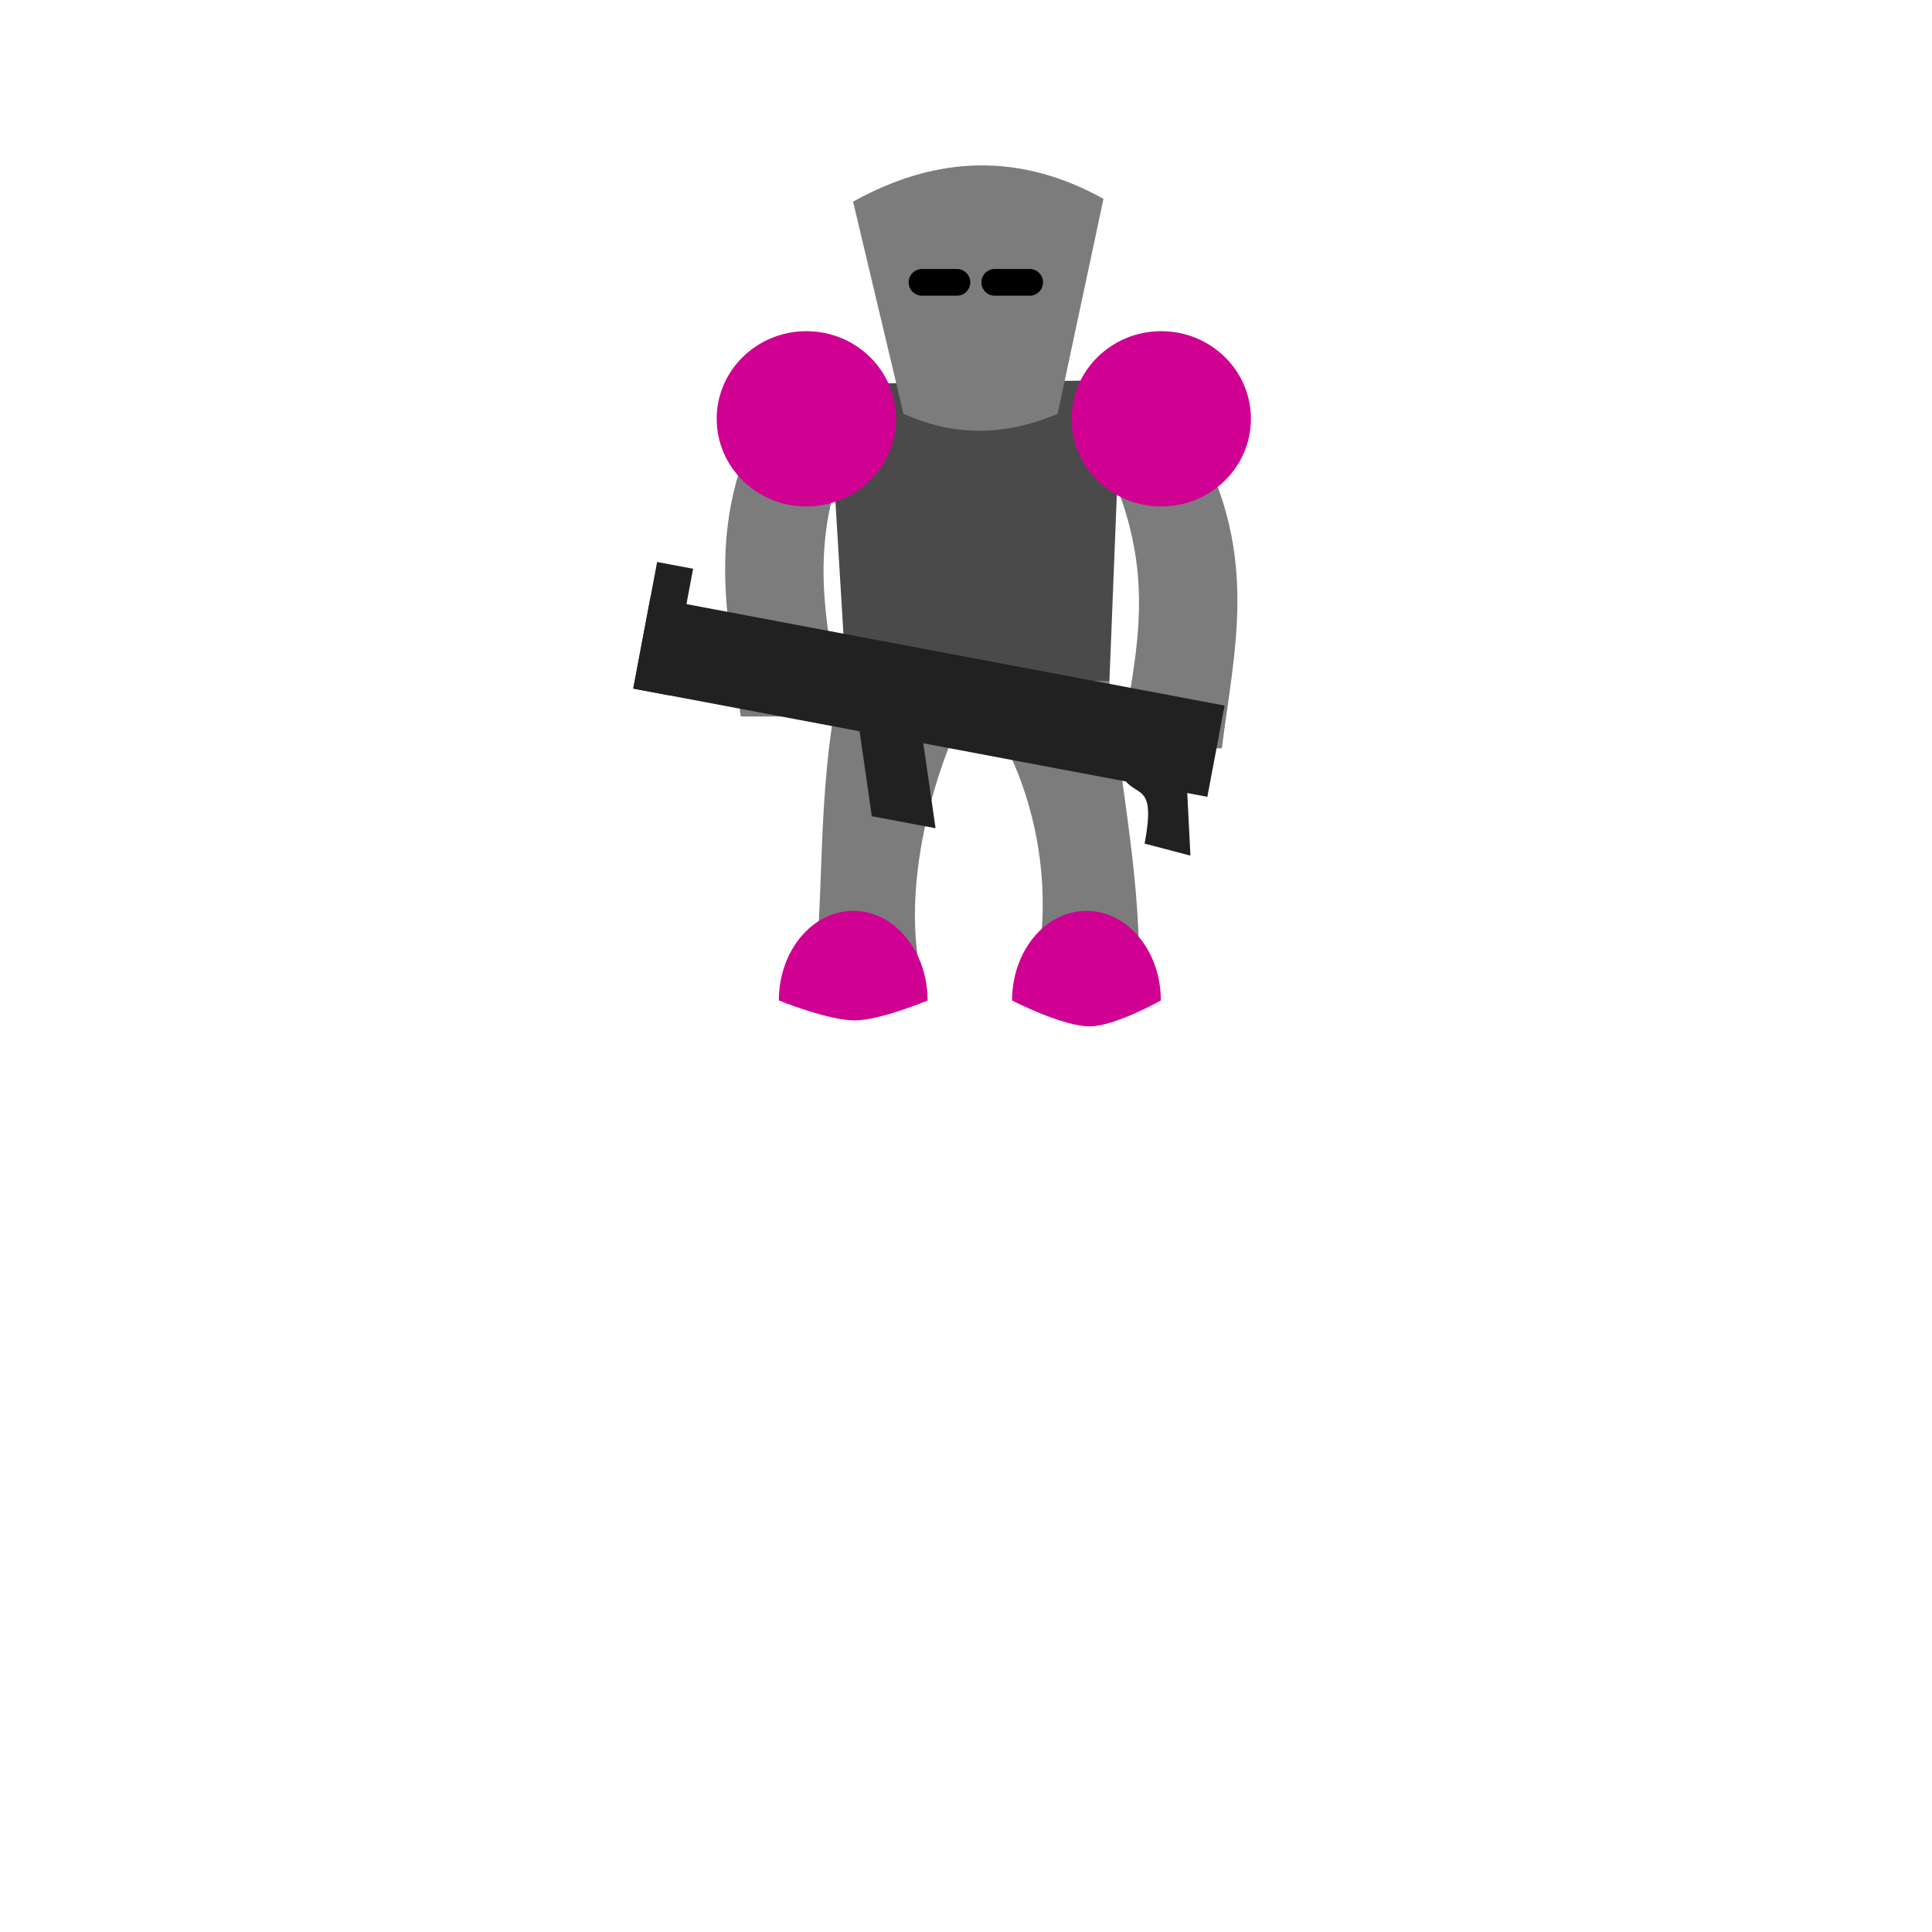
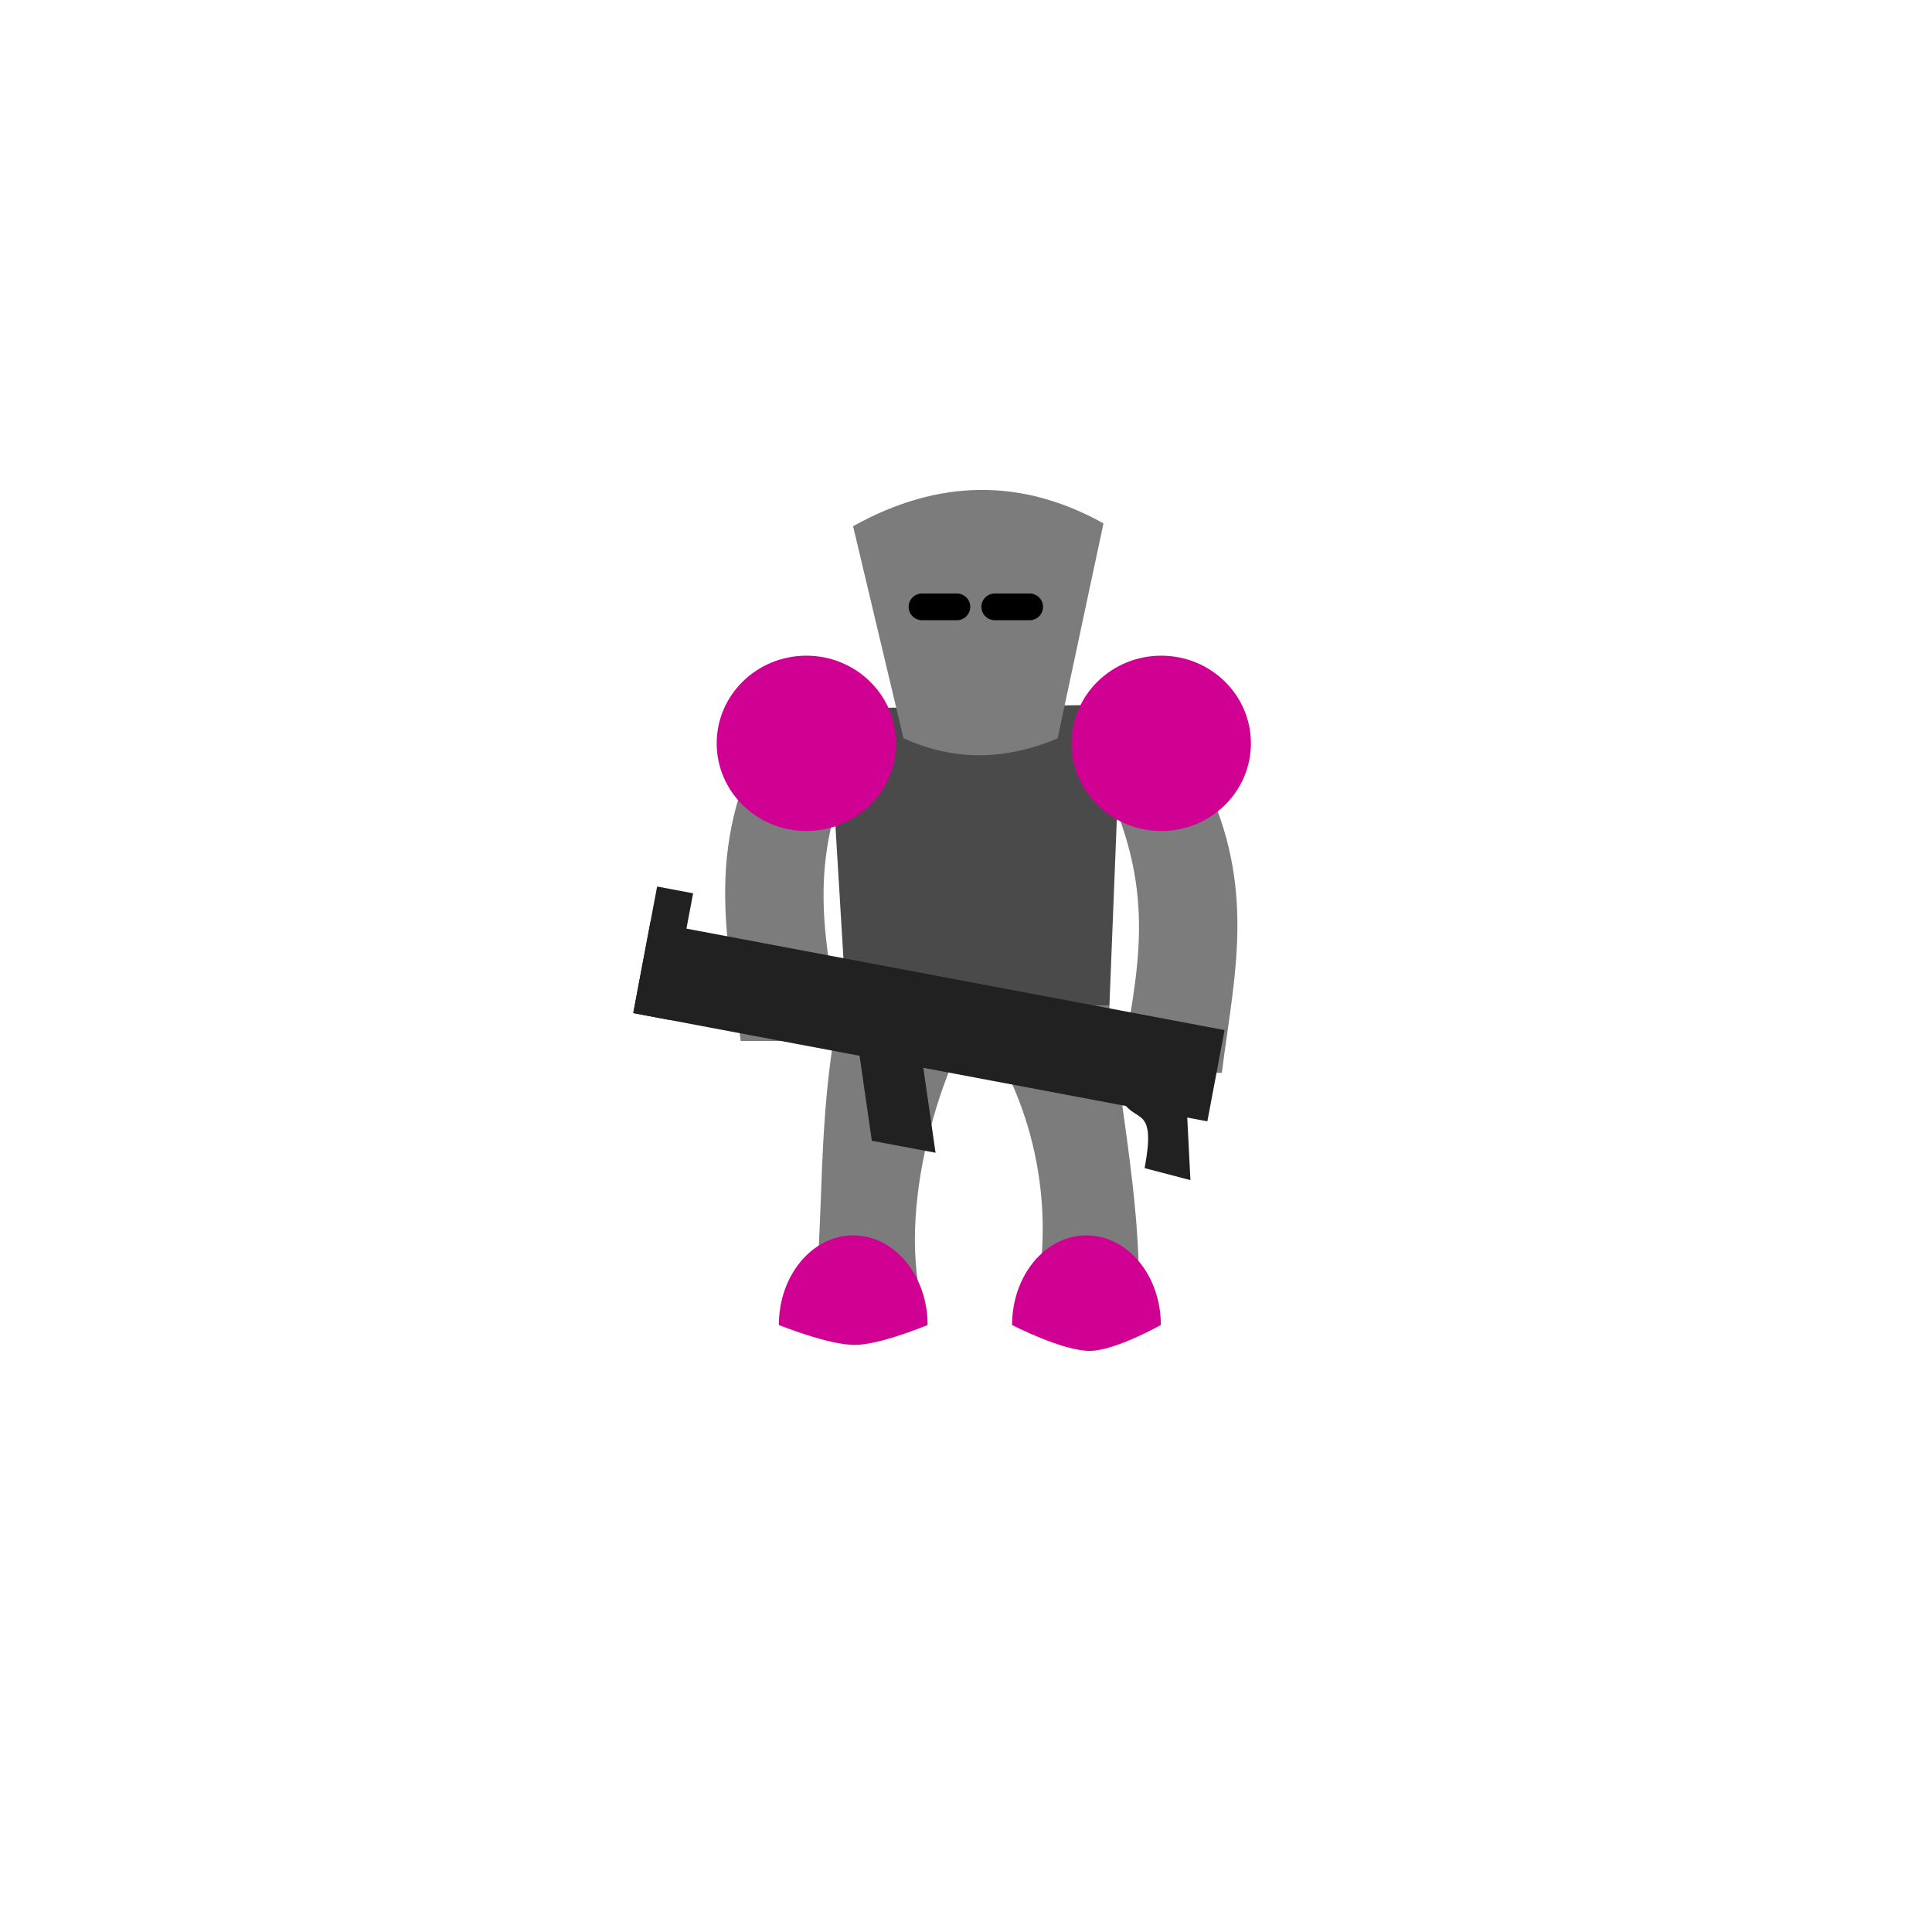
<svg xmlns="http://www.w3.org/2000/svg" width="64" height="64" viewBox="0 0 64 64" id="svg4365" version="1.1">
  <defs id="defs4367" />
  <g id="layer1" transform="translate(0,-988.3622)">
-     <g id="g12548" style="opacity:1;stroke:#000000;stroke-width:0.838;stroke-linecap:round;stroke-linejoin:round;stroke-miterlimit:4;stroke-dasharray:none;stroke-opacity:1" transform="matrix(1.056601,0,0,1.0558,-18.45732,-68.2659)">
-       <path style="color:#000000;clip-rule:nonzero;display:inline;overflow:visible;visibility:visible;opacity:1;isolation:auto;mix-blend-mode:normal;color-interpolation:sRGB;color-interpolation-filters:linearRGB;solid-color:#000000;solid-opacity:1;fill:#7c7c7c;fill-opacity:1;fill-rule:nonzero;stroke:none;stroke-width:0.838;stroke-linecap:round;stroke-linejoin:round;stroke-miterlimit:4;stroke-dasharray:none;stroke-dashoffset:0;stroke-opacity:1;color-rendering:auto;image-rendering:auto;shape-rendering:auto;text-rendering:auto;enable-background:accumulate;filter-blend-mode:normal;filter-gaussianBlur-deviation:0" d="m 54.712,1014.139 -2.562,1.125 c 1.588,3.47 1.007,5.696 0.438,9 l 3.188,0 c 0.395,-3.199 1.255,-6.288 -1.062,-10.125 z" id="path12590" />
-       <path id="rect12537-7" d="m 41.755,1013.139 2.562,1.125 c -1.588,3.47 -1.007,5.696 -0.438,9 l -3.188,0 c -0.395,-3.199 -1.255,-6.288 1.062,-10.125 z" style="color:#000000;clip-rule:nonzero;display:inline;overflow:visible;visibility:visible;opacity:1;isolation:auto;mix-blend-mode:normal;color-interpolation:sRGB;color-interpolation-filters:linearRGB;solid-color:#000000;solid-opacity:1;fill:#7c7c7c;fill-opacity:1;fill-rule:nonzero;stroke:none;stroke-width:0.838;stroke-linecap:round;stroke-linejoin:round;stroke-miterlimit:4;stroke-dasharray:none;stroke-dashoffset:0;stroke-opacity:1;color-rendering:auto;image-rendering:auto;shape-rendering:auto;text-rendering:auto;enable-background:accumulate;filter-blend-mode:normal;filter-gaussianBlur-deviation:0" />
+     <g id="g12548" style="opacity:1;stroke:#000000;stroke-width:0.838;stroke-linecap:round;stroke-linejoin:round;stroke-miterlimit:4;stroke-dasharray:none;stroke-opacity:1" transform="matrix(1.056601,0,0,1.0558,-18.45732,-57.5159)">
+       <path style="color:#000000;clip-rule:nonzero;display:inline;overflow:visible;visibility:visible;opacity:1;isolation:auto;mix-blend-mode:normal;color-interpolation:sRGB;color-interpolation-filters:linearRGB;solid-color:#000000;solid-opacity:1;fill:#7c7c7c;fill-opacity:1;fill-rule:nonzero;stroke:none;stroke-width:0.838;stroke-linecap:round;stroke-linejoin:round;stroke-miterlimit:4;stroke-dasharray:none;stroke-dashoffset:0;stroke-opacity:1;color-rendering:auto;image-rendering:auto;shape-rendering:auto;text-rendering:auto;enable-background:accumulate" d="m 54.712,1014.139 -2.562,1.125 c 1.588,3.47 1.007,5.696 0.438,9 l 3.188,0 c 0.395,-3.199 1.255,-6.288 -1.062,-10.125 z" id="path12590" />
+       <path id="rect12537-7" d="m 41.755,1013.139 2.562,1.125 c -1.588,3.47 -1.007,5.696 -0.438,9 l -3.188,0 c -0.395,-3.199 -1.255,-6.288 1.062,-10.125 z" style="color:#000000;clip-rule:nonzero;display:inline;overflow:visible;visibility:visible;opacity:1;isolation:auto;mix-blend-mode:normal;color-interpolation:sRGB;color-interpolation-filters:linearRGB;solid-color:#000000;solid-opacity:1;fill:#7c7c7c;fill-opacity:1;fill-rule:nonzero;stroke:none;stroke-width:0.838;stroke-linecap:round;stroke-linejoin:round;stroke-miterlimit:4;stroke-dasharray:none;stroke-dashoffset:0;stroke-opacity:1;color-rendering:auto;image-rendering:auto;shape-rendering:auto;text-rendering:auto;enable-background:accumulate" />
      <path id="rect12537" d="m 44.125,1020.737 4.5,1.062 c -1.133,1.002 -2.909,5.567 -2.375,9.062 l -3.188,0 c 0.263,-3.146 0.016,-6.186 1.062,-10.125 z" style="color:#000000;clip-rule:nonzero;display:inline;overflow:visible;visibility:visible;opacity:1;isolation:auto;mix-blend-mode:normal;color-interpolation:sRGB;color-interpolation-filters:linearRGB;solid-color:#000000;solid-opacity:1;fill:#7c7c7c;fill-opacity:1;fill-rule:nonzero;stroke:none;stroke-width:0.838;stroke-linecap:round;stroke-linejoin:round;stroke-miterlimit:4;stroke-dasharray:none;stroke-dashoffset:0;stroke-opacity:1;color-rendering:auto;image-rendering:auto;shape-rendering:auto;text-rendering:auto;enable-background:accumulate" />
      <path style="color:#000000;clip-rule:nonzero;display:inline;overflow:visible;visibility:visible;opacity:1;isolation:auto;mix-blend-mode:normal;color-interpolation:sRGB;color-interpolation-filters:linearRGB;solid-color:#000000;solid-opacity:1;fill:#7c7c7c;fill-opacity:1;fill-rule:nonzero;stroke:none;stroke-width:0.838;stroke-linecap:round;stroke-linejoin:round;stroke-miterlimit:4;stroke-dasharray:none;stroke-dashoffset:0;stroke-opacity:1;color-rendering:auto;image-rendering:auto;shape-rendering:auto;text-rendering:auto;enable-background:accumulate" d="m 52.115,1020.987 -4.5,1.062 c 1.992,2.391 2.962,5.713 2.375,9.062 l 3.188,0 c 0.018,-3.089 -0.605,-5.748 -1.062,-10.125 z" id="path12540" />
      <path style="color:#000000;clip-rule:nonzero;display:inline;overflow:visible;visibility:visible;opacity:1;isolation:auto;mix-blend-mode:normal;color-interpolation:sRGB;color-interpolation-filters:linearRGB;solid-color:#000000;solid-opacity:1;fill:#4a4a4a;fill-opacity:1;fill-rule:nonzero;stroke:none;stroke-width:0.838;stroke-linecap:round;stroke-linejoin:round;stroke-miterlimit:4;stroke-dasharray:none;stroke-dashoffset:0;stroke-opacity:1;color-rendering:auto;image-rendering:auto;shape-rendering:auto;text-rendering:auto;enable-background:accumulate" d="m 43.438,1012.834 9.188,-0.125 -0.375,9.438 -8.25,0 z" id="rect12592" />
      <ellipse style="color:#000000;clip-rule:nonzero;display:inline;overflow:visible;visibility:visible;opacity:1;isolation:auto;mix-blend-mode:normal;color-interpolation:sRGB;color-interpolation-filters:linearRGB;solid-color:#000000;solid-opacity:1;fill:#d00093;fill-opacity:1;fill-rule:nonzero;stroke:none;stroke-width:0.729;stroke-linecap:butt;stroke-linejoin:miter;stroke-miterlimit:4;stroke-dasharray:none;stroke-dashoffset:0;stroke-opacity:1;color-rendering:auto;image-rendering:auto;shape-rendering:auto;text-rendering:auto;enable-background:accumulate" id="ellipse12535" cx="42.75" cy="1013.925" rx="2.812" ry="2.75" />
      <ellipse ry="2.75" rx="2.812" cy="1013.925" cx="53.875" id="path12533" style="color:#000000;clip-rule:nonzero;display:inline;overflow:visible;visibility:visible;opacity:1;isolation:auto;mix-blend-mode:normal;color-interpolation:sRGB;color-interpolation-filters:linearRGB;solid-color:#000000;solid-opacity:1;fill:#d00093;fill-opacity:1;fill-rule:nonzero;stroke:none;stroke-width:0.729;stroke-linecap:butt;stroke-linejoin:miter;stroke-miterlimit:4;stroke-dasharray:none;stroke-dashoffset:0;stroke-opacity:1;color-rendering:auto;image-rendering:auto;shape-rendering:auto;text-rendering:auto;enable-background:accumulate" />
-       <path id="path12542" d="m 41.887,1032.175 c 0,-1.553 1.044,-2.812 2.332,-2.812 1.288,0 2.332,1.259 2.332,2.812 0,0 -1.485,0.62 -2.269,0.625 -0.825,0.01 -2.394,-0.625 -2.394,-0.625 z" style="color:#000000;clip-rule:nonzero;display:inline;overflow:visible;visibility:visible;opacity:1;isolation:auto;mix-blend-mode:normal;color-interpolation:sRGB;color-interpolation-filters:linearRGB;solid-color:#000000;solid-opacity:1;fill:#d00093;fill-opacity:1;fill-rule:nonzero;stroke:none;stroke-width:0.729;stroke-linecap:butt;stroke-linejoin:miter;stroke-miterlimit:4;stroke-dasharray:none;stroke-dashoffset:0;stroke-opacity:1;color-rendering:auto;image-rendering:auto;shape-rendering:auto;text-rendering:auto;enable-background:accumulate;filter-blend-mode:normal;filter-gaussianBlur-deviation:0" />
-       <path id="path12544" d="m 49.199,1032.175 c 0,-1.553 1.044,-2.812 2.332,-2.812 1.288,0 2.332,1.259 2.332,2.812 0,0 -1.423,0.799 -2.207,0.812 -0.862,0.014 -2.457,-0.812 -2.457,-0.812 z" style="color:#000000;clip-rule:nonzero;display:inline;overflow:visible;visibility:visible;opacity:1;isolation:auto;mix-blend-mode:normal;color-interpolation:sRGB;color-interpolation-filters:linearRGB;solid-color:#000000;solid-opacity:1;fill:#d00093;fill-opacity:1;fill-rule:nonzero;stroke:none;stroke-width:0.729;stroke-linecap:butt;stroke-linejoin:miter;stroke-miterlimit:4;stroke-dasharray:none;stroke-dashoffset:0;stroke-opacity:1;color-rendering:auto;image-rendering:auto;shape-rendering:auto;text-rendering:auto;enable-background:accumulate;filter-blend-mode:normal;filter-gaussianBlur-deviation:0" />
+       <path id="path12542" d="m 41.887,1032.175 c 0,-1.553 1.044,-2.812 2.332,-2.812 1.288,0 2.332,1.259 2.332,2.812 0,0 -1.485,0.62 -2.269,0.625 -0.825,0.01 -2.394,-0.625 -2.394,-0.625 z" style="color:#000000;clip-rule:nonzero;display:inline;overflow:visible;visibility:visible;opacity:1;isolation:auto;mix-blend-mode:normal;color-interpolation:sRGB;color-interpolation-filters:linearRGB;solid-color:#000000;solid-opacity:1;fill:#d00093;fill-opacity:1;fill-rule:nonzero;stroke:none;stroke-width:0.729;stroke-linecap:butt;stroke-linejoin:miter;stroke-miterlimit:4;stroke-dasharray:none;stroke-dashoffset:0;stroke-opacity:1;color-rendering:auto;image-rendering:auto;shape-rendering:auto;text-rendering:auto;enable-background:accumulate" />
+       <path id="path12544" d="m 49.199,1032.175 c 0,-1.553 1.044,-2.812 2.332,-2.812 1.288,0 2.332,1.259 2.332,2.812 0,0 -1.423,0.799 -2.207,0.812 -0.862,0.014 -2.457,-0.812 -2.457,-0.812 z" style="color:#000000;clip-rule:nonzero;display:inline;overflow:visible;visibility:visible;opacity:1;isolation:auto;mix-blend-mode:normal;color-interpolation:sRGB;color-interpolation-filters:linearRGB;solid-color:#000000;solid-opacity:1;fill:#d00093;fill-opacity:1;fill-rule:nonzero;stroke:none;stroke-width:0.729;stroke-linecap:butt;stroke-linejoin:miter;stroke-miterlimit:4;stroke-dasharray:none;stroke-dashoffset:0;stroke-opacity:1;color-rendering:auto;image-rendering:auto;shape-rendering:auto;text-rendering:auto;enable-background:accumulate" />
      <g id="g12620" transform="matrix(0.9971584,-0.07522041,0.07544739,0.9971584,-76.97501,5.854854)" style="fill:#212121;fill-opacity:1;stroke:none;stroke-width:0.838;stroke-linecap:round;stroke-linejoin:round;stroke-miterlimit:4;stroke-dasharray:none;stroke-opacity:1">
        <rect transform="matrix(0.9659258,0.258819,-0.258819,0.9659258,0,0)" y="974.849" x="300.583" height="2.914" width="18.316" id="rect12556" style="color:#000000;clip-rule:nonzero;display:inline;overflow:visible;visibility:visible;opacity:1;isolation:auto;mix-blend-mode:normal;color-interpolation:sRGB;color-interpolation-filters:linearRGB;solid-color:#000000;solid-opacity:1;fill:#212121;fill-opacity:1;fill-rule:nonzero;stroke:none;stroke-width:0.838;stroke-linecap:round;stroke-linejoin:round;stroke-miterlimit:4;stroke-dasharray:none;stroke-dashoffset:0;stroke-opacity:1;color-rendering:auto;image-rendering:auto;shape-rendering:auto;text-rendering:auto;enable-background:accumulate" />
        <rect style="color:#000000;clip-rule:nonzero;display:inline;overflow:visible;visibility:visible;opacity:1;isolation:auto;mix-blend-mode:normal;color-interpolation:sRGB;color-interpolation-filters:linearRGB;solid-color:#000000;solid-opacity:1;fill:#212121;fill-opacity:1;fill-rule:nonzero;stroke:none;stroke-width:0.838;stroke-linecap:round;stroke-linejoin:round;stroke-miterlimit:4;stroke-dasharray:none;stroke-dashoffset:0;stroke-opacity:1;color-rendering:auto;image-rendering:auto;shape-rendering:auto;text-rendering:auto;enable-background:accumulate" id="rect12573" width="1.148" height="4.042" x="300.583" y="973.721" transform="matrix(0.9659258,0.258819,-0.258819,0.9659258,0,0)" />
        <path style="color:#000000;clip-rule:nonzero;display:inline;overflow:visible;visibility:visible;opacity:1;isolation:auto;mix-blend-mode:normal;color-interpolation:sRGB;color-interpolation-filters:linearRGB;solid-color:#000000;solid-opacity:1;fill:#212121;fill-opacity:1;fill-rule:nonzero;stroke:none;stroke-width:0.838;stroke-linecap:round;stroke-linejoin:round;stroke-miterlimit:4;stroke-dasharray:none;stroke-dashoffset:0;stroke-opacity:1;color-rendering:auto;image-rendering:auto;shape-rendering:auto;text-rendering:auto;enable-background:accumulate" d="m 44.216,1023.586 1.964,0.526 0.218,3.213 -1.964,-0.526 z" id="rect12632" />
        <path id="path12635" d="m 52.388,1026.192 1.964,0.526 -0.051,2.065 -1.404,-0.484 c 0.513,-1.915 -0.159,-1.436 -0.509,-2.107 z" style="color:#000000;clip-rule:nonzero;display:inline;overflow:visible;visibility:visible;opacity:1;isolation:auto;mix-blend-mode:normal;color-interpolation:sRGB;color-interpolation-filters:linearRGB;solid-color:#000000;solid-opacity:1;fill:#212121;fill-opacity:1;fill-rule:nonzero;stroke:none;stroke-width:0.838;stroke-linecap:round;stroke-linejoin:round;stroke-miterlimit:4;stroke-dasharray:none;stroke-dashoffset:0;stroke-opacity:1;color-rendering:auto;image-rendering:auto;shape-rendering:auto;text-rendering:auto;enable-background:accumulate" />
      </g>
      <g id="g12679">
        <path style="color:#000000;clip-rule:nonzero;display:inline;overflow:visible;visibility:visible;opacity:1;isolation:auto;mix-blend-mode:normal;color-interpolation:sRGB;color-interpolation-filters:linearRGB;solid-color:#000000;solid-opacity:1;fill:#7c7c7c;fill-opacity:1;fill-rule:nonzero;stroke:none;stroke-width:0.838;stroke-linecap:round;stroke-linejoin:round;stroke-miterlimit:4;stroke-dasharray:none;stroke-dashoffset:0;stroke-opacity:1;color-rendering:auto;image-rendering:auto;shape-rendering:auto;text-rendering:auto;enable-background:accumulate" d="m 44.214,1007.112 c 2.701,-1.506 5.316,-1.499 7.851,-0.089 l -1.438,6.745 c -1.839,0.776 -3.409,0.637 -4.833,0 z" id="path12614" />
        <path id="path12616" d="m 46.375,1009.643 1.094,0" style="fill:none;fill-rule:evenodd;stroke:#000000;stroke-width:0.838;stroke-linecap:round;stroke-linejoin:round;stroke-miterlimit:4;stroke-dasharray:none;stroke-opacity:1" />
        <path style="fill:none;fill-rule:evenodd;stroke:#000000;stroke-width:0.838;stroke-linecap:round;stroke-linejoin:round;stroke-miterlimit:4;stroke-dasharray:none;stroke-opacity:1" d="m 48.656,1009.643 1.094,0" id="path12618" />
      </g>
    </g>
  </g>
</svg>
